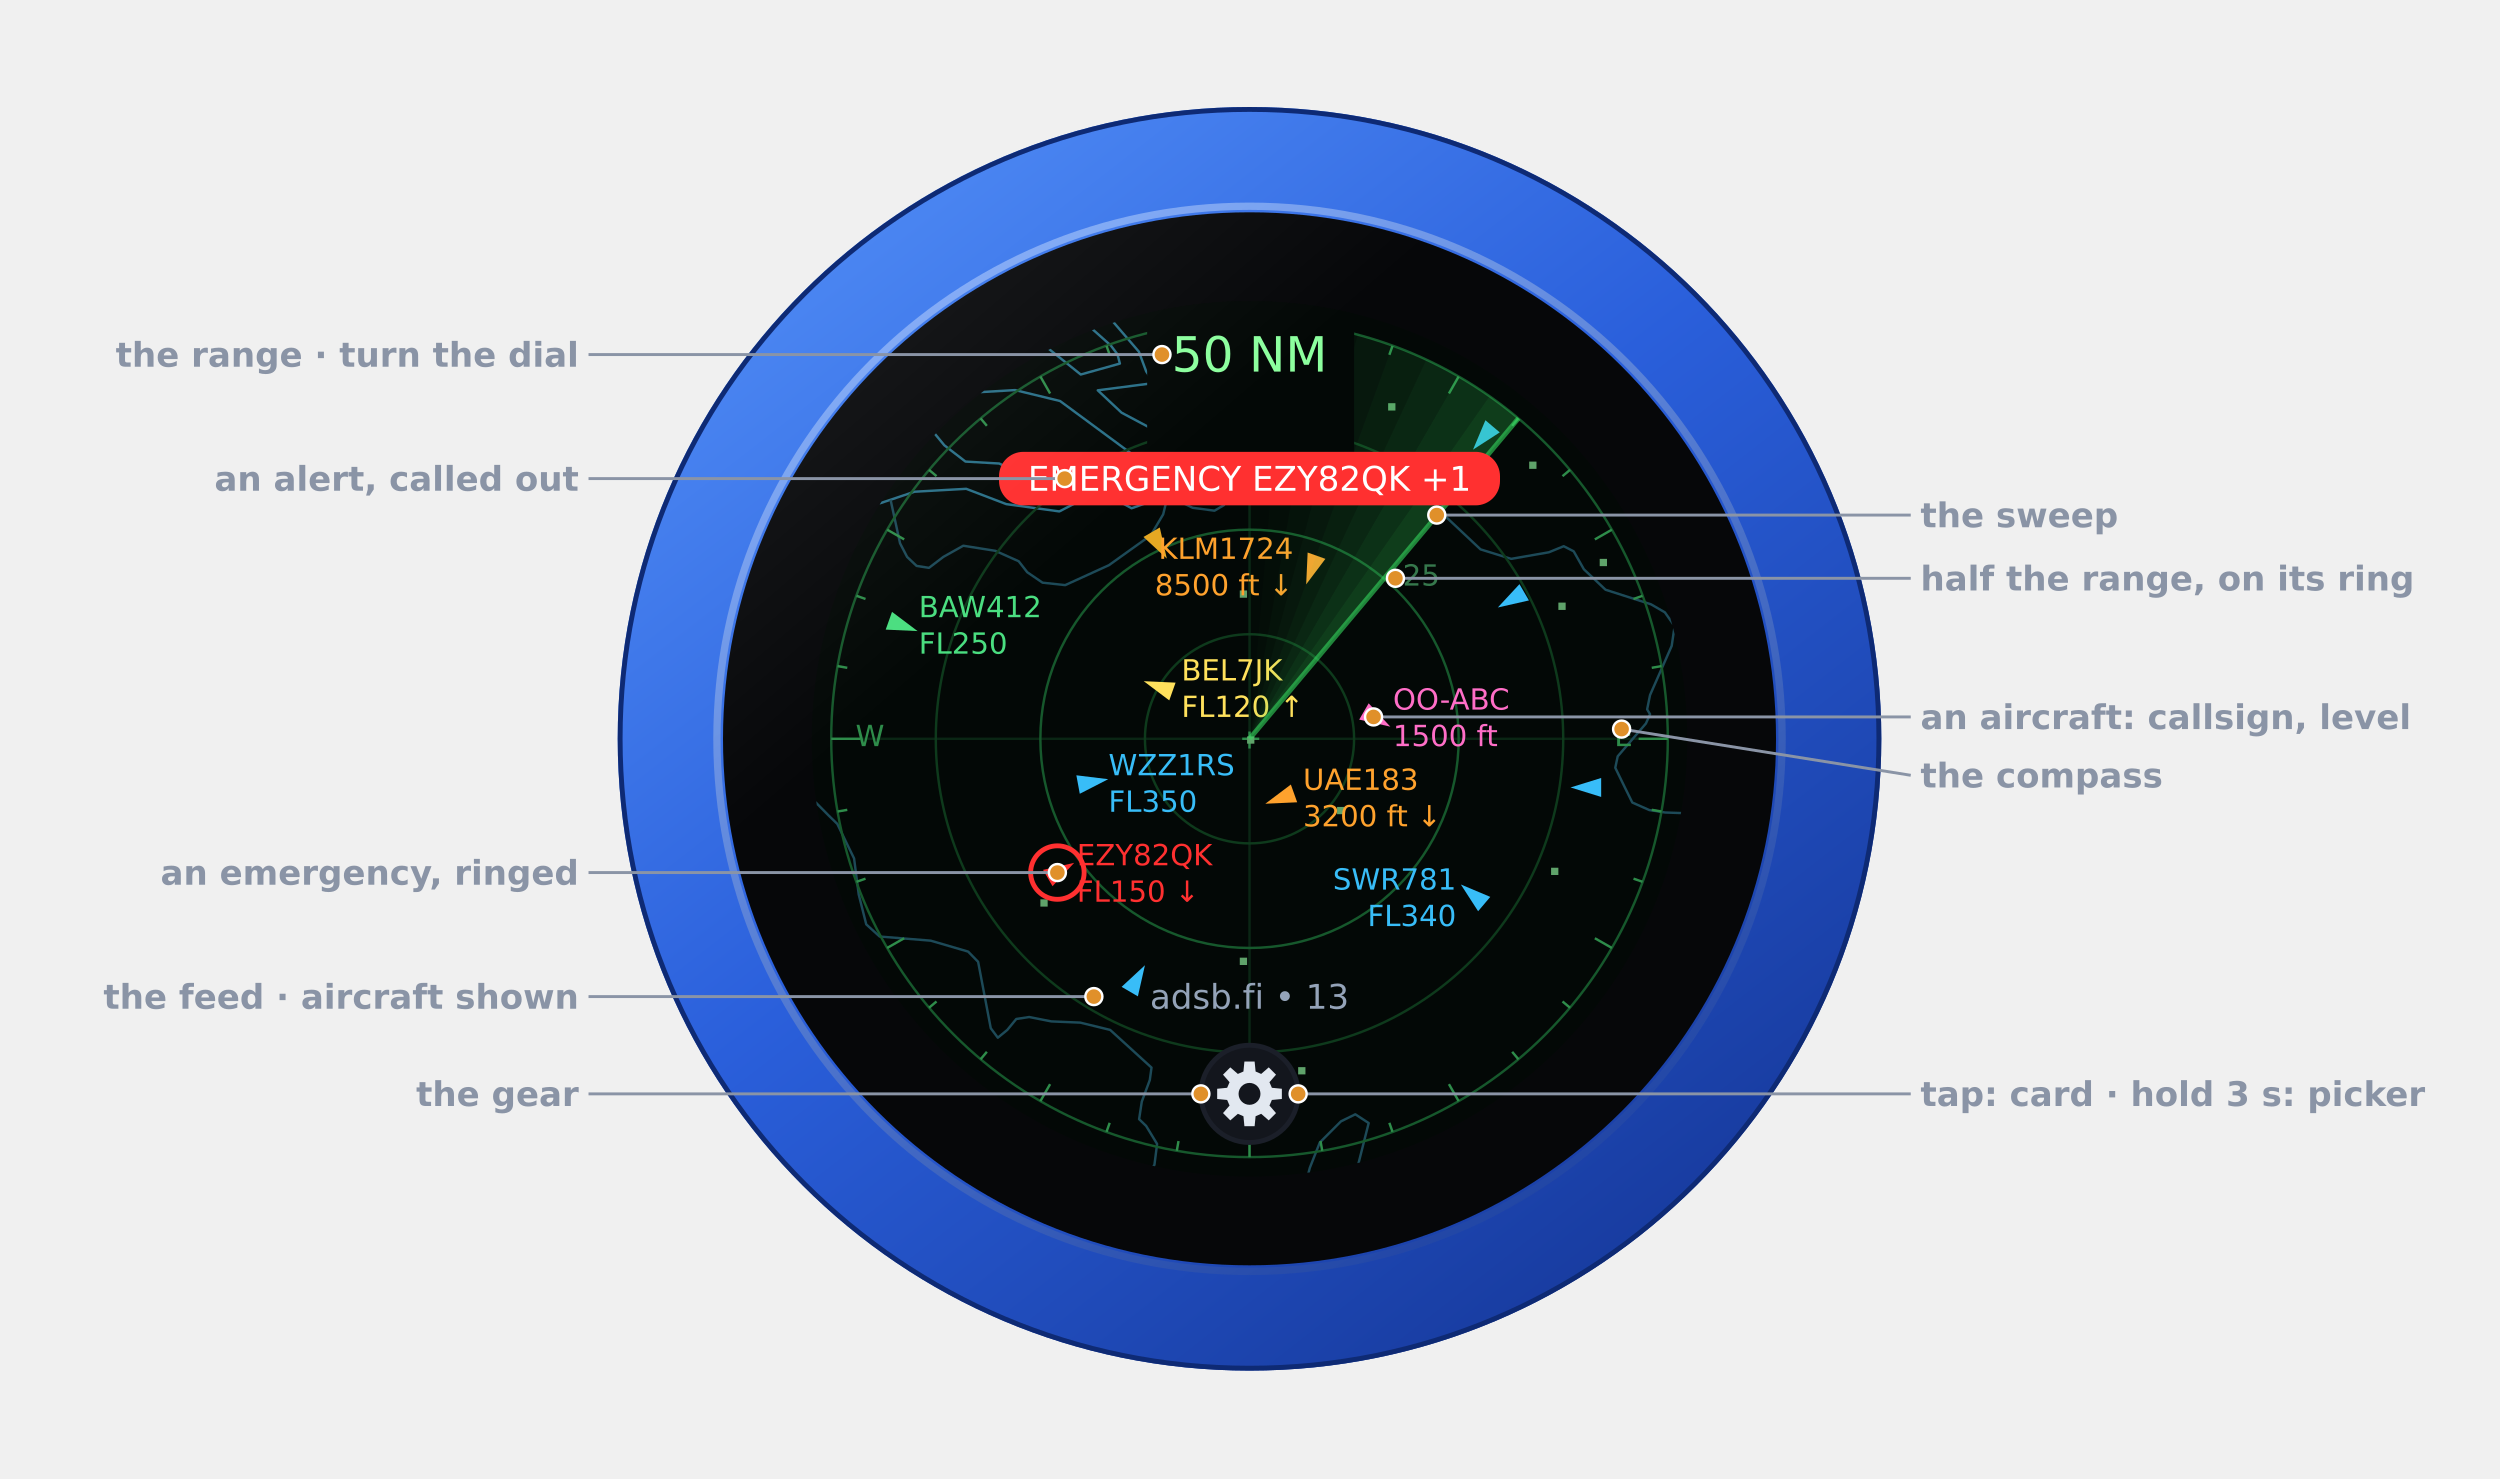
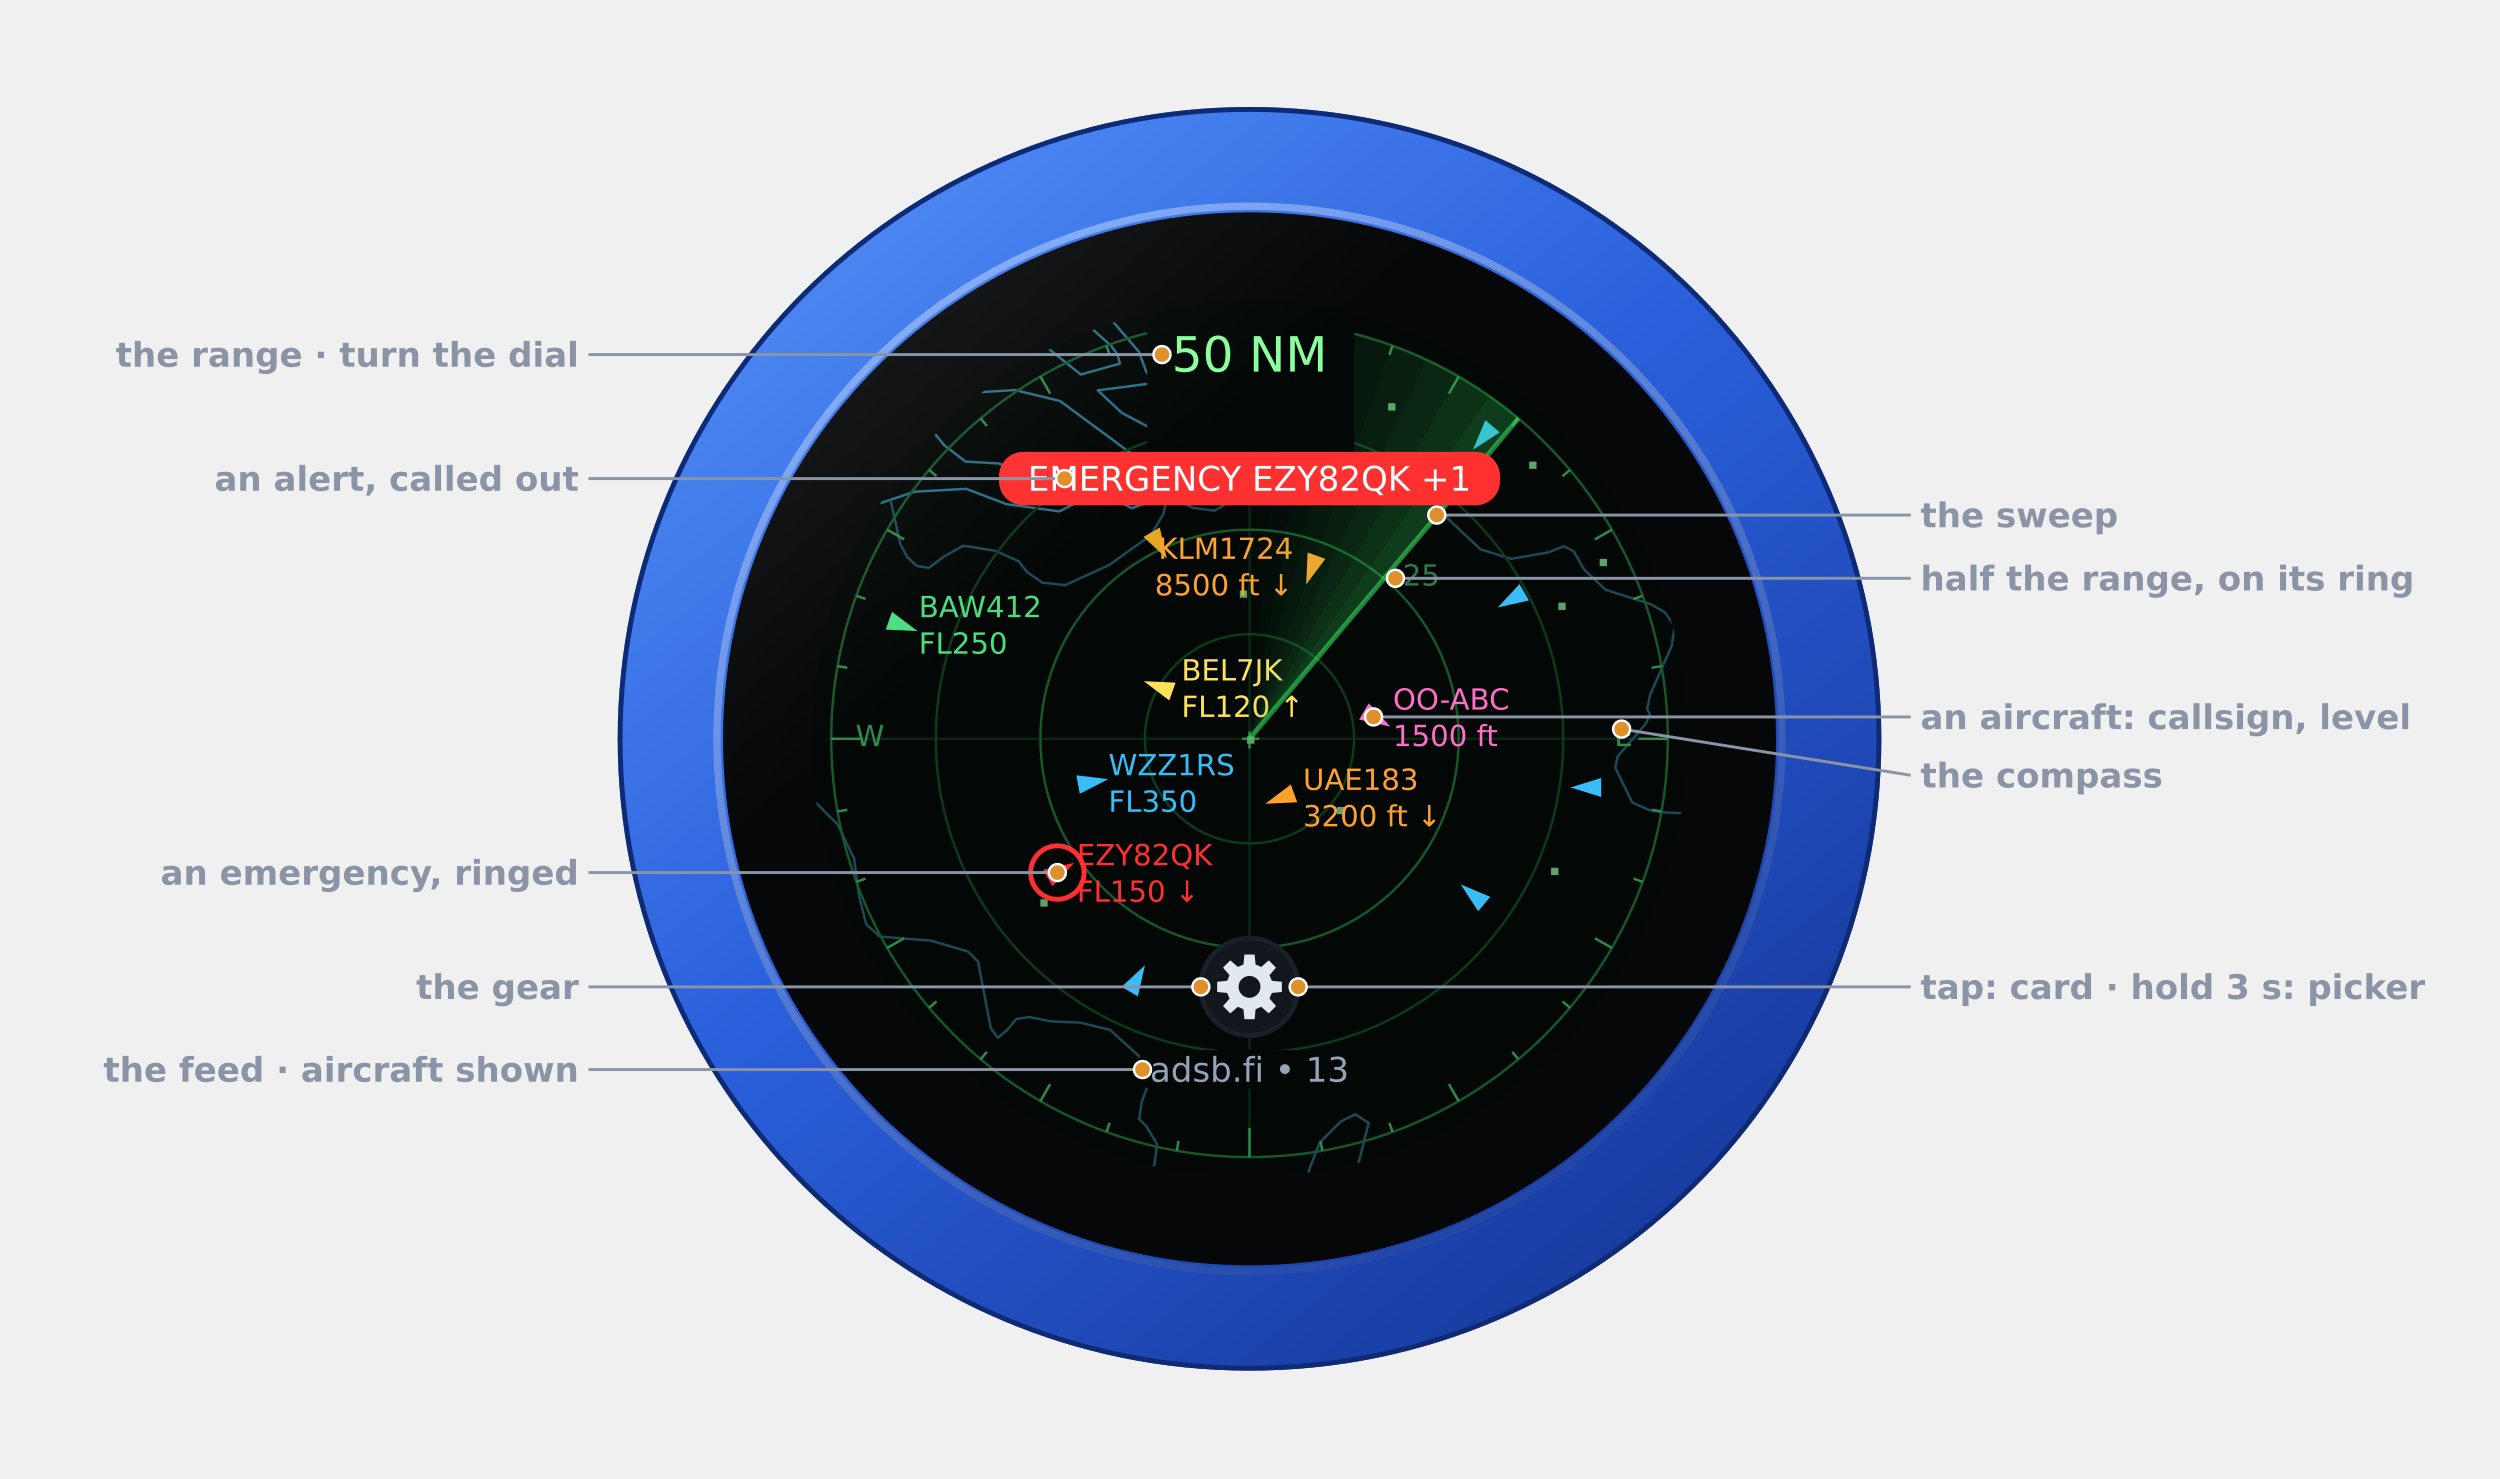
<svg xmlns="http://www.w3.org/2000/svg" viewBox="-210 0 1028 608" width="1028" height="608" role="img" aria-label="The ADS-B Radar firmware's face">
  <defs>
    <clipPath id="adsb-01-glass">
      <circle cx="180" cy="180" r="180" />
    </clipPath>
    <linearGradient id="adsb-01-alu" x1="0.15" y1="0.05" x2="0.85" y2="0.95">
      <stop offset="0" stop-color="#4F8BF5" />
      <stop offset="0.45" stop-color="#2A5FDB" />
      <stop offset="1" stop-color="#16389A" />
    </linearGradient>
    <linearGradient id="adsb-01-chamfer" x1="0.2" y1="0" x2="0.8" y2="1">
      <stop offset="0" stop-color="#9CC0FF" />
      <stop offset="1" stop-color="#1B3F9E" />
    </linearGradient>
    <linearGradient id="adsb-01-gloss" x1="0" y1="0" x2="0.6" y2="0.7">
      <stop offset="0" stop-color="#FFFFFF" stop-opacity="0.10" />
      <stop offset="0.5" stop-color="#FFFFFF" stop-opacity="0" />
    </linearGradient>
    <linearGradient id="adsb-01-upd" x1="0" y1="0" x2="0" y2="1">
      <stop offset="0" stop-color="#262015" />
      <stop offset="1" stop-color="#0C0E13" />
    </linearGradient>
    <marker id="adsb-01-arrow" viewBox="0 0 10 10" refX="7" refY="5" markerWidth="7" markerHeight="7" orient="auto-start-reverse">
      <path d="M0,1 L10,5 L0,9 z" fill="#E0902A" />
    </marker>
  </defs>
  <circle cx="303.8" cy="303.8" r="259.8" fill="url(#adsb-01-alu)" />
  <circle cx="303.8" cy="303.8" r="258.8" fill="none" stroke="#0E2A74" stroke-width="2" />
  <circle cx="303.8" cy="303.8" r="219.0" fill="none" stroke="url(#adsb-01-chamfer)" stroke-width="3" opacity="0.8" />
  <circle cx="303.8" cy="303.8" r="216.5" fill="#060709" />
  <g transform="translate(123.8,123.8)">
    <g clip-path="url(#adsb-01-glass)">
      <rect x="0" y="0" width="360" height="360" fill="#030806" />
      <clipPath id="adsb-01-glass">
        <circle cx="180" cy="180" r="172" />
      </clipPath>
      <g clip-path="url(#adsb-01-glass)">
        <path d="M180,8V352M8,180H352" stroke="#0A2614" stroke-width="1" />
        <path d="M110.3,7.0L89.5,5.6L77.7,9.0L77.8,13.1L82.0,19.7L93.4,16.4L110.6,30.2L126.7,25.7L125.7,21.9L123.0,18.3L110.3,7.0M503.3,-320.7L496.0,-330.6L483.5,-344.2L450.6,-342.8L423.3,-338.9L385.4,-337.2L360.8,-330.6L316.4,-308.6L305.2,-297.3L293.8,-273.1L255.1,-245.0L232.5,-234.2L226.2,-238.4L217.0,-241.0L209.7,-226.8L205.2,-213.9L190.1,-138.1L179.8,-110.6L165.9,-87.4L144.1,-58.9L134.1,-49.2L128.0,-45.5L120.3,-31.8L114.2,-15.3L110.0,-7.6L134.5,20.8L137.5,28.9L140.7,33.7L117.6,36.7L127.4,45.9L139.8,52.5L148.1,55.6L152.6,62.3L143.7,65.4L135.3,65.6L102.1,41.1L83.6,36.6L58.2,38.1L51.8,40.6L45.2,48.0L54.5,59.3L63.2,66.0L77.1,66.8L93.8,75.1L117.8,68.2L135.0,76.8L146.4,79.9L131.5,85.2L118.4,77.9L101.8,86.5L80.0,83.5L63.5,77.2L42.2,78.4L32.4,81.7L16.1,87.1L-18.4,104.9L-75.1,139.6L-85.4,145.9L-154.8,161.6L-173.6,172.9L-186.0,183.4L-194.2,196.9L-198.1,213.5L-201.8,305.4L-196.4,314.0L-202.2,318.4L-206.6,323.7L-220.6,347.8L-241.6,366.4L-283.4,384.6L-323.5,394.3L-379.4,427.3L-387.2,448.3L-389.5,457.4L-386.9,467.5L-367.6,476.8L-346.5,474.8L-349.5,479.9L-386.0,489.6L-405.2,504.3L-425.0,511.2L-471.5,499.3L-503.4,498.2L-528.6,491.3L-551.9,492.4L-559.3,480.6L-564.1,470.3L-568.4,449.0L-567.6,432.1L-581.5,426.5L-610.5,434.6L-625.7,431.9L-645.4,431.3L-647.8,442.1L-647.1,449.6L-639.8,471.3L-623.7,507.8L-609.8,530.7L-607.5,612.6L-596.4,634.9L-582.9,644.2L-590.9,646.5L-641.2,648.7L-644.8,640.8L-651.8,635.0L-660.6,647.8L-664.5,658.7L-674.4,645.7L-722.1,645.0L-754.2,668.1L-767.3,654.8L-794.6,615.6L-824.3,605.3L-855.6,611.1L-865.3,620.8L-887.3,632.2L-905.6,635.5L-932.1,632.8L-993.5,650.9L-1018.2,667.4L-1023.6,685.9L-1021.8,694.2L-1018.0,703.9L-1000.5,705.1L-992.7,702.0L-975.6,703.0L-971.8,705.2L-963.7,707.2" fill="none" stroke="#2A7088" stroke-width="1" stroke-linejoin="round" />
        <path d="M-75.1,139.6L-73.6,149.4L-68.6,162.0L-65.1,168.9L-68.0,177.9L-65.7,185.3L-56.3,198.6L-44.5,211.1L-34.1,219.1L-31.1,218.3L-23.4,216.0L-10.2,207.8L0.7,205.2L6.9,211.5L10.5,215.0L17.4,229.2L19.3,244.0L22.4,256.3L27.9,261.3L48.9,263.0L64.3,267.5L68.4,271.7L73.6,299.0L76.5,302.9L80.4,299.7L84.1,295.2L89.4,294.4L98.5,296.2L110.4,296.7L122.7,299.7L139.7,315.2L139.0,320.3L135.7,329.2L134.6,336.4L137.5,339.2L142.0,346.6L140.9,355.2L136.5,361.1L134.8,366.0L134.8,369.2L136.4,371.9L139.9,374.2L164.9,377.4L187.9,374.2L202.4,365.5L204.8,356.4L208.9,346.0L217.6,337.3L223.5,334.4L229.0,338.0L219.8,374.4L226.5,383.7L227.5,397.6L229.9,409.8L238.1,409.5L248.0,411.8L255.1,416.3L263.3,423.5L275.1,430.2L283.4,432.5L286.4,438.1L293.1,444.5L303.7,458.0L313.1,467.0L317.7,467.0L326.5,463.4L339.6,461.2L349.9,461.3M392.4,341.1L391.6,340.5L388.9,334.1L384.4,334.2L374.2,331.5L360.0,349.0L353.5,363.4L349.7,374.1L344.0,382.6L342.8,391.7L343.5,395.5L341.6,400.5L341.5,405.6L349.7,415.8L351.7,421.3L361.7,439.4L358.6,446.0L356.1,453.1L353.3,458.1L349.9,461.3M533.1,-311.4L532.0,-291.8L532.2,-253.0L530.8,-246.2L522.7,-229.8L514.1,-200.5L511.7,-181.2L509.2,-177.5L474.7,-177.6L469.8,-174.3L469.1,-170.1L470.8,-165.1L470.0,-160.2L467.3,-156.2L468.8,-149.8L474.8,-142.5L485.6,-138.0L497.3,-137.6L503.3,-138.4L507.7,-133.2L512.0,-125.2L511.7,-115.2L510.0,-101.7L504.5,-89.2L488.6,-74.8L481.5,-69.7L474.8,-67.1L471.6,-63.3L470.1,-58.5L470.4,-54.2L481.7,-42.7L481.5,-40.0L478.2,-34.0L473.8,-28.4L444.7,-16.6L432.6,-17.5L425.7,-11.7L423.6,-10.6L416.0,-15.9L399.0,-22.1L392.5,-20.0L389.0,-16.6L378.3,-12.5L370.6,-6.0L370.6,2.3L384.1,23.8L388.9,28.0L389.1,36.0L395.7,46.1L402.4,58.7L403.2,66.8L402.4,74.9L398.9,86.4L387.1,113.4L387.0,118.6L388.0,122.5L392.0,123.6L395.1,125.6L394.2,129.2L372.2,147.9L369.4,151.2L360.2,150.3L358.7,153.4L360.0,158.5L363.6,162.9L371.4,165.2L378.2,170.0L383.6,179.3L376.5,211.2M146.4,79.9L144.5,87.7L139.4,96.3L122.2,108.6L104.2,116.8L94.9,115.8L88.6,111.5L85.1,107.0L75.5,102.7L62.3,100.6L54.1,105.2L48.2,109.7L43.1,108.9L39.2,105.2L36.3,99.6L32.4,81.7M376.5,211.2L350.9,210.3L344.4,209.3L337.4,206.2L334.2,199.7L330.4,191.9L331.4,187.2L343.0,173.7L344.7,169.9L343.5,167.9L344.7,162.0L353.6,141.8L354.8,133.7L350.8,128.0L345.1,124.7L326.4,118.7L317.5,110.3L313.3,102.9L309.2,100.8L303.1,103.3L287.6,106.0L275.0,102.1L260.1,88.1L256.7,75.7L254.9,66.1L251.1,62.8L246.2,67.7L239.8,75.5L227.3,76.4L223.8,74.6L223.2,70.3L222.5,66.2L219.0,61.1L215.3,58.3L199.5,72.6L193.6,72.6L186.2,67.1L182.5,61.7L174.3,64.7L167.0,71.4L169.5,83.9L165.6,86.2L156.6,85.0L146.4,79.9" fill="none" stroke="#1D4A58" stroke-width="1" stroke-linejoin="round" />
        <circle cx="180" cy="180" r="43" fill="none" stroke="#0E3A1C" stroke-width="1" />
        <circle cx="180" cy="180" r="86" fill="none" stroke="#16582C" stroke-width="1" />
        <circle cx="180" cy="180" r="129" fill="none" stroke="#0E3A1C" stroke-width="1" />
        <circle cx="180" cy="180" r="172" fill="none" stroke="#16582C" stroke-width="1" />
        <line x1="180.0" y1="20.0" x2="180.0" y2="8.0" stroke="#2E8C4A" stroke-width="1" />
        <line x1="209.2" y1="14.6" x2="209.9" y2="10.6" stroke="#2E8C4A" stroke-width="1" />
        <line x1="237.5" y1="22.1" x2="238.8" y2="18.4" stroke="#2E8C4A" stroke-width="1" />
        <line x1="262.0" y1="38.0" x2="266.0" y2="31.0" stroke="#2E8C4A" stroke-width="1" />
        <line x1="288.0" y1="51.3" x2="290.6" y2="48.2" stroke="#2E8C4A" stroke-width="1" />
        <line x1="308.7" y1="72.0" x2="311.8" y2="69.4" stroke="#2E8C4A" stroke-width="1" />
        <line x1="322.0" y1="98.0" x2="329.0" y2="94.0" stroke="#2E8C4A" stroke-width="1" />
        <line x1="337.9" y1="122.5" x2="341.6" y2="121.2" stroke="#2E8C4A" stroke-width="1" />
        <line x1="345.4" y1="150.8" x2="349.4" y2="150.1" stroke="#2E8C4A" stroke-width="1" />
        <line x1="340.0" y1="180.0" x2="352.0" y2="180.0" stroke="#2E8C4A" stroke-width="1" />
        <line x1="345.4" y1="209.2" x2="349.4" y2="209.9" stroke="#2E8C4A" stroke-width="1" />
        <line x1="337.9" y1="237.5" x2="341.6" y2="238.8" stroke="#2E8C4A" stroke-width="1" />
        <line x1="322.0" y1="262.0" x2="329.0" y2="266.0" stroke="#2E8C4A" stroke-width="1" />
        <line x1="308.7" y1="288.0" x2="311.8" y2="290.6" stroke="#2E8C4A" stroke-width="1" />
        <line x1="288.0" y1="308.7" x2="290.6" y2="311.8" stroke="#2E8C4A" stroke-width="1" />
        <line x1="262.0" y1="322.0" x2="266.0" y2="329.0" stroke="#2E8C4A" stroke-width="1" />
        <line x1="237.5" y1="337.9" x2="238.8" y2="341.6" stroke="#2E8C4A" stroke-width="1" />
        <line x1="209.2" y1="345.4" x2="209.9" y2="349.4" stroke="#2E8C4A" stroke-width="1" />
        <line x1="180.0" y1="340.0" x2="180.0" y2="352.0" stroke="#2E8C4A" stroke-width="1" />
        <line x1="150.8" y1="345.4" x2="150.1" y2="349.4" stroke="#2E8C4A" stroke-width="1" />
        <line x1="122.5" y1="337.9" x2="121.2" y2="341.6" stroke="#2E8C4A" stroke-width="1" />
        <line x1="98.0" y1="322.0" x2="94.0" y2="329.0" stroke="#2E8C4A" stroke-width="1" />
        <line x1="72.0" y1="308.7" x2="69.4" y2="311.8" stroke="#2E8C4A" stroke-width="1" />
        <line x1="51.3" y1="288.0" x2="48.2" y2="290.6" stroke="#2E8C4A" stroke-width="1" />
        <line x1="38.0" y1="262.0" x2="31.0" y2="266.0" stroke="#2E8C4A" stroke-width="1" />
        <line x1="22.1" y1="237.5" x2="18.4" y2="238.8" stroke="#2E8C4A" stroke-width="1" />
        <line x1="14.6" y1="209.2" x2="10.6" y2="209.9" stroke="#2E8C4A" stroke-width="1" />
        <line x1="20.0" y1="180.0" x2="8.0" y2="180.0" stroke="#2E8C4A" stroke-width="1" />
        <line x1="14.6" y1="150.8" x2="10.6" y2="150.1" stroke="#2E8C4A" stroke-width="1" />
        <line x1="22.1" y1="122.5" x2="18.4" y2="121.2" stroke="#2E8C4A" stroke-width="1" />
        <line x1="38.0" y1="98.0" x2="31.0" y2="94.0" stroke="#2E8C4A" stroke-width="1" />
        <line x1="51.3" y1="72.0" x2="48.2" y2="69.4" stroke="#2E8C4A" stroke-width="1" />
        <line x1="72.0" y1="51.3" x2="69.4" y2="48.2" stroke="#2E8C4A" stroke-width="1" />
        <line x1="98.0" y1="38.0" x2="94.0" y2="31.0" stroke="#2E8C4A" stroke-width="1" />
        <line x1="122.5" y1="22.1" x2="121.2" y2="18.4" stroke="#2E8C4A" stroke-width="1" />
        <line x1="150.8" y1="14.6" x2="150.1" y2="10.6" stroke="#2E8C4A" stroke-width="1" />
        <path d="M177,180H184M180,177V184" stroke="#2E8C4A" stroke-width="1" />
      </g>
      <rect x="138" y="0" width="85" height="62" fill="#030806" />
      <rect x="200" y="315" width="3" height="3" fill="#5FA36A" />
      <rect x="176" y="270" width="3" height="3" fill="#5FA36A" />
      <rect x="94" y="246" width="3" height="3" fill="#5FA36A" />
      <rect x="304" y="233" width="3" height="3" fill="#5FA36A" />
      <rect x="216" y="208" width="3" height="3" fill="#5FA36A" />
      <rect x="179" y="179" width="3" height="3" fill="#5FA36A" />
      <rect x="307" y="124" width="3" height="3" fill="#5FA36A" />
      <rect x="176" y="119" width="3" height="3" fill="#5FA36A" />
      <rect x="324" y="106" width="3" height="3" fill="#5FA36A" />
      <rect x="295" y="66" width="3" height="3" fill="#5FA36A" />
      <rect x="237" y="42" width="3" height="3" fill="#5FA36A" />
      <polygon points="186.5,206.7 197.0,198.8 199.6,206.1" fill="#FFA22D" />
      <polygon points="136.5,156.3 149.6,156.9 147.0,164.2" fill="#FFE15C" />
      <polygon points="237.9,175.0 225.1,172.1 229.0,165.4" fill="#FF6EC7" />
      <polygon points="121.9,196.6 110.2,202.6 108.8,195.0" fill="#38BDF8" />
      <polygon points="203.3,116.5 203.9,103.4 211.2,106.0" fill="#FFA22D" />
      <polygon points="146.0,105.9 136.4,97.0 143.1,93.1" fill="#E5A823" />
      <polygon points="107.9,231.0 99.0,240.6 95.1,233.9" fill="#FF3030" />
      <circle cx="101" cy="235" r="11" fill="none" stroke="#FF3030" stroke-width="2" />
      <polygon points="137.0,273.1 134.1,285.9 127.4,282.0" fill="#38BDF8" />
      <polygon points="266.9,239.9 279.0,245.0 274.0,250.9" fill="#38BDF8" />
      <polygon points="282.1,126.0 291.0,116.4 294.9,123.1" fill="#38BDF8" />
      <polygon points="312.0,200.0 324.6,196.1 324.6,203.9" fill="#38BDF8" />
      <polygon points="43.5,135.7 30.4,135.1 33.0,127.8" fill="#4ADE80" />
      <polygon points="271.9,61.1 277.0,49.0 282.9,54.0" fill="#38BDF8" />
      <text x="243.0" y="117.0" font-size="12" fill="#36784C" font-family="DejaVu Sans,Verdana,sans-serif" font-weight="400" text-anchor="start">25</text>
      <text x="330.0" y="183.0" font-size="12" fill="#2E8C4A" font-family="DejaVu Sans,Verdana,sans-serif" font-weight="400" text-anchor="start">E</text>
      <text x="18.0" y="183.0" font-size="12" fill="#2E8C4A" font-family="DejaVu Sans,Verdana,sans-serif" font-weight="400" text-anchor="start">W</text>
      <text x="202.0" y="201.0" font-size="12" fill="#FFA22D" font-family="DejaVu Sans,Verdana,sans-serif" font-weight="400" text-anchor="start">UAE183</text>
      <text x="202.0" y="216.0" font-size="12" fill="#FFA22D" font-family="DejaVu Sans,Verdana,sans-serif" font-weight="400" text-anchor="start">3200 ft ↓</text>
      <text x="152.0" y="156.0" font-size="12" fill="#FFE15C" font-family="DejaVu Sans,Verdana,sans-serif" font-weight="400" text-anchor="start">BEL7JK</text>
      <text x="152.0" y="171.0" font-size="12" fill="#FFE15C" font-family="DejaVu Sans,Verdana,sans-serif" font-weight="400" text-anchor="start">FL120 ↑</text>
      <text x="239.0" y="168.0" font-size="12" fill="#FF6EC7" font-family="DejaVu Sans,Verdana,sans-serif" font-weight="400" text-anchor="start">OO-ABC</text>
      <text x="239.0" y="183.0" font-size="12" fill="#FF6EC7" font-family="DejaVu Sans,Verdana,sans-serif" font-weight="400" text-anchor="start">1500 ft</text>
      <text x="122.0" y="195.0" font-size="12" fill="#38BDF8" font-family="DejaVu Sans,Verdana,sans-serif" font-weight="400" text-anchor="start">WZZ1RS</text>
      <text x="122.0" y="210.0" font-size="12" fill="#38BDF8" font-family="DejaVu Sans,Verdana,sans-serif" font-weight="400" text-anchor="start">FL350</text>
      <text x="198.0" y="106.0" font-size="12" fill="#FFA22D" font-family="DejaVu Sans,Verdana,sans-serif" font-weight="400" text-anchor="end">KLM1724</text>
      <text x="198.0" y="121.0" font-size="12" fill="#FFA22D" font-family="DejaVu Sans,Verdana,sans-serif" font-weight="400" text-anchor="end">8500 ft ↓</text>
      <text x="109.0" y="232.0" font-size="12" fill="#FF3030" font-family="DejaVu Sans,Verdana,sans-serif" font-weight="400" text-anchor="start">EZY82QK</text>
      <text x="109.0" y="247.0" font-size="12" fill="#FF3030" font-family="DejaVu Sans,Verdana,sans-serif" font-weight="400" text-anchor="start">FL150 ↓</text>
-       <text x="265.0" y="242.0" font-size="12" fill="#38BDF8" font-family="DejaVu Sans,Verdana,sans-serif" font-weight="400" text-anchor="end">SWR781</text>
-       <text x="265.0" y="257.0" font-size="12" fill="#38BDF8" font-family="DejaVu Sans,Verdana,sans-serif" font-weight="400" text-anchor="end">FL340</text>
      <text x="44.0" y="130.0" font-size="12" fill="#4ADE80" font-family="DejaVu Sans,Verdana,sans-serif" font-weight="400" text-anchor="start">BAW412</text>
      <text x="44.0" y="145.0" font-size="12" fill="#4ADE80" font-family="DejaVu Sans,Verdana,sans-serif" font-weight="400" text-anchor="start">FL250</text>
      <g clip-path="url(#adsb-01-glass)">
        <path d="M180,180L278.7,39.1A172,172 0 0 1 290.6,48.2Z" fill="#35DB5F" fill-opacity="0.251" />
        <path d="M180,180L266.0,31.0A172,172 0 0 1 278.7,39.1Z" fill="#35DB5F" fill-opacity="0.196" />
        <path d="M180,180L252.7,24.1A172,172 0 0 1 266.0,31.0Z" fill="#35DB5F" fill-opacity="0.149" />
        <path d="M180,180L238.8,18.4A172,172 0 0 1 252.7,24.1Z" fill="#35DB5F" fill-opacity="0.110" />
        <path d="M180,180L224.5,13.9A172,172 0 0 1 238.8,18.4Z" fill="#35DB5F" fill-opacity="0.078" />
        <path d="M180,180L209.9,10.6A172,172 0 0 1 224.5,13.9Z" fill="#35DB5F" fill-opacity="0.051" />
        <path d="M180,180L195.0,8.7A172,172 0 0 1 209.9,10.6Z" fill="#35DB5F" fill-opacity="0.031" />
        <path d="M180,180L180.0,8.0A172,172 0 0 1 195.0,8.7Z" fill="#35DB5F" fill-opacity="0.016" />
        <line x1="180" y1="180" x2="290.6" y2="48.2" stroke="#35DB5F" stroke-opacity="0.59" stroke-width="2" />
        <rect x="138" y="0" width="85" height="62" fill="#030806" />
      </g>
      <text x="180.0" y="29.0" font-size="20" fill="#8CFF9E" font-family="DejaVu Sans,Verdana,sans-serif" font-weight="400" text-anchor="middle">50 NM</text>
-       <text x="180.0" y="291.0" font-size="14" fill="#94A3B8" font-family="DejaVu Sans,Verdana,sans-serif" font-weight="400" text-anchor="middle">adsb.fi  •  13</text>
-       <circle cx="180" cy="326" r="20" fill="#13161D" stroke="#1B1F29" stroke-width="2" />
-       <polygon points="177.5,316.8 177.9,312.7 182.1,312.7 182.5,316.8 184.8,317.8 187.9,315.1 190.9,318.1 188.2,321.2 189.2,323.5 193.3,323.9 193.3,328.1 189.2,328.5 188.2,330.8 190.9,333.9 187.9,336.9 184.8,334.2 182.5,335.2 182.1,339.3 177.9,339.3 177.5,335.2 175.2,334.2 172.1,336.9 169.1,333.9 171.8,330.8 170.8,328.5 166.7,328.1 166.7,323.9 170.8,323.5 171.8,321.2 169.1,318.1 172.1,315.1 175.2,317.8" fill="#E2E8F0" />
-       <circle cx="180" cy="326" r="4.5" fill="#13161D" />
+       <rect x="134.0" y="308" width="92" height="16" rx="6" fill="#030806" />
+       <text x="180.0" y="321.0" font-size="14" fill="#94A3B8" font-family="DejaVu Sans,Verdana,sans-serif" font-weight="400" text-anchor="middle">adsb.fi  •  13</text>
+       <circle cx="180" cy="282" r="20" fill="#13161D" stroke="#1B1F29" stroke-width="2" />
+       <polygon points="177.5,272.8 177.9,268.7 182.1,268.7 182.5,272.8 184.8,273.8 187.9,271.1 190.9,274.1 188.2,277.2 189.2,279.5 193.3,279.9 193.3,284.1 189.2,284.5 188.2,286.8 190.9,289.9 187.9,292.9 184.8,290.2 182.5,291.2 182.1,295.3 177.9,295.3 177.5,291.2 175.2,290.2 172.1,292.9 169.1,289.9 171.8,286.8 170.8,284.5 166.7,284.1 166.7,279.9 170.8,279.5 171.8,277.2 169.1,274.1 172.1,271.1 175.2,273.8" fill="#E2E8F0" />
+       <circle cx="180" cy="282" r="4.5" fill="#13161D" />
      <rect x="77.0" y="62" width="206" height="22" rx="10" fill="#FF3030" />
      <text x="180.0" y="78.0" font-size="14" fill="#FFFFFF" font-family="DejaVu Sans,Verdana,sans-serif" font-weight="400" text-anchor="middle">EMERGENCY  EZY82QK  +1</text>
    </g>
  </g>
  <circle cx="303.8" cy="303.8" r="216.5" fill="url(#adsb-01-gloss)" />
  <line x1="32.0" y1="145.8" x2="267.8" y2="145.8" stroke="#8A94A6" stroke-width="1.2" />
  <circle cx="267.8" cy="145.8" r="3.5" fill="#E0902A" stroke="#FFFFFF" stroke-width="1" />
  <text x="28.0" y="150.8" font-size="14" fill="#8A94A6" font-family="DejaVu Sans,Verdana,sans-serif" font-weight="600" text-anchor="end">the range  ·  turn the dial</text>
  <line x1="32.0" y1="196.8" x2="227.8" y2="196.8" stroke="#8A94A6" stroke-width="1.2" />
  <circle cx="227.8" cy="196.8" r="3.5" fill="#E0902A" stroke="#FFFFFF" stroke-width="1" />
  <text x="28.0" y="201.8" font-size="14" fill="#8A94A6" font-family="DejaVu Sans,Verdana,sans-serif" font-weight="600" text-anchor="end">an alert, called out</text>
  <line x1="32.0" y1="358.8" x2="224.8" y2="358.8" stroke="#8A94A6" stroke-width="1.2" />
  <circle cx="224.8" cy="358.8" r="3.5" fill="#E0902A" stroke="#FFFFFF" stroke-width="1" />
  <text x="28.0" y="363.8" font-size="14" fill="#8A94A6" font-family="DejaVu Sans,Verdana,sans-serif" font-weight="600" text-anchor="end">an emergency, ringed</text>
-   <line x1="32.0" y1="409.8" x2="239.8" y2="409.8" stroke="#8A94A6" stroke-width="1.2" />
-   <circle cx="239.8" cy="409.8" r="3.5" fill="#E0902A" stroke="#FFFFFF" stroke-width="1" />
-   <text x="28.0" y="414.8" font-size="14" fill="#8A94A6" font-family="DejaVu Sans,Verdana,sans-serif" font-weight="600" text-anchor="end">the feed  ·  aircraft shown</text>
-   <line x1="32.0" y1="449.8" x2="283.8" y2="449.8" stroke="#8A94A6" stroke-width="1.2" />
-   <circle cx="283.8" cy="449.8" r="3.5" fill="#E0902A" stroke="#FFFFFF" stroke-width="1" />
-   <text x="28.0" y="454.8" font-size="14" fill="#8A94A6" font-family="DejaVu Sans,Verdana,sans-serif" font-weight="600" text-anchor="end">the gear</text>
+   <line x1="32.0" y1="405.8" x2="283.8" y2="405.8" stroke="#8A94A6" stroke-width="1.2" />
+   <circle cx="283.8" cy="405.8" r="3.5" fill="#E0902A" stroke="#FFFFFF" stroke-width="1" />
+   <text x="28.0" y="410.8" font-size="14" fill="#8A94A6" font-family="DejaVu Sans,Verdana,sans-serif" font-weight="600" text-anchor="end">the gear</text>
+   <line x1="32.0" y1="439.8" x2="259.8" y2="439.8" stroke="#8A94A6" stroke-width="1.2" />
+   <circle cx="259.8" cy="439.8" r="3.5" fill="#E0902A" stroke="#FFFFFF" stroke-width="1" />
+   <text x="28.0" y="444.8" font-size="14" fill="#8A94A6" font-family="DejaVu Sans,Verdana,sans-serif" font-weight="600" text-anchor="end">the feed  ·  aircraft shown</text>
  <line x1="575.7" y1="211.8" x2="380.8" y2="211.8" stroke="#8A94A6" stroke-width="1.2" />
  <circle cx="380.8" cy="211.8" r="3.5" fill="#E0902A" stroke="#FFFFFF" stroke-width="1" />
  <text x="579.7" y="216.8" font-size="14" fill="#8A94A6" font-family="DejaVu Sans,Verdana,sans-serif" font-weight="600" text-anchor="start">the sweep</text>
  <line x1="575.7" y1="237.8" x2="363.8" y2="237.8" stroke="#8A94A6" stroke-width="1.2" />
  <circle cx="363.8" cy="237.8" r="3.5" fill="#E0902A" stroke="#FFFFFF" stroke-width="1" />
  <text x="579.7" y="242.8" font-size="14" fill="#8A94A6" font-family="DejaVu Sans,Verdana,sans-serif" font-weight="600" text-anchor="start">half the range, on its ring</text>
  <line x1="575.7" y1="294.8" x2="354.8" y2="294.8" stroke="#8A94A6" stroke-width="1.2" />
  <circle cx="354.8" cy="294.8" r="3.5" fill="#E0902A" stroke="#FFFFFF" stroke-width="1" />
  <text x="579.7" y="299.8" font-size="14" fill="#8A94A6" font-family="DejaVu Sans,Verdana,sans-serif" font-weight="600" text-anchor="start">an aircraft: callsign, level</text>
  <line x1="575.7" y1="318.8" x2="456.8" y2="299.8" stroke="#8A94A6" stroke-width="1.2" />
  <circle cx="456.8" cy="299.8" r="3.5" fill="#E0902A" stroke="#FFFFFF" stroke-width="1" />
  <text x="579.7" y="323.8" font-size="14" fill="#8A94A6" font-family="DejaVu Sans,Verdana,sans-serif" font-weight="600" text-anchor="start">the compass</text>
-   <line x1="575.7" y1="449.8" x2="323.8" y2="449.8" stroke="#8A94A6" stroke-width="1.2" />
-   <circle cx="323.8" cy="449.8" r="3.5" fill="#E0902A" stroke="#FFFFFF" stroke-width="1" />
-   <text x="579.7" y="454.8" font-size="14" fill="#8A94A6" font-family="DejaVu Sans,Verdana,sans-serif" font-weight="600" text-anchor="start">tap: card · hold 3 s: picker</text>
+   <line x1="575.7" y1="405.8" x2="323.8" y2="405.8" stroke="#8A94A6" stroke-width="1.2" />
+   <circle cx="323.8" cy="405.8" r="3.5" fill="#E0902A" stroke="#FFFFFF" stroke-width="1" />
+   <text x="579.7" y="410.8" font-size="14" fill="#8A94A6" font-family="DejaVu Sans,Verdana,sans-serif" font-weight="600" text-anchor="start">tap: card · hold 3 s: picker</text>
</svg>
